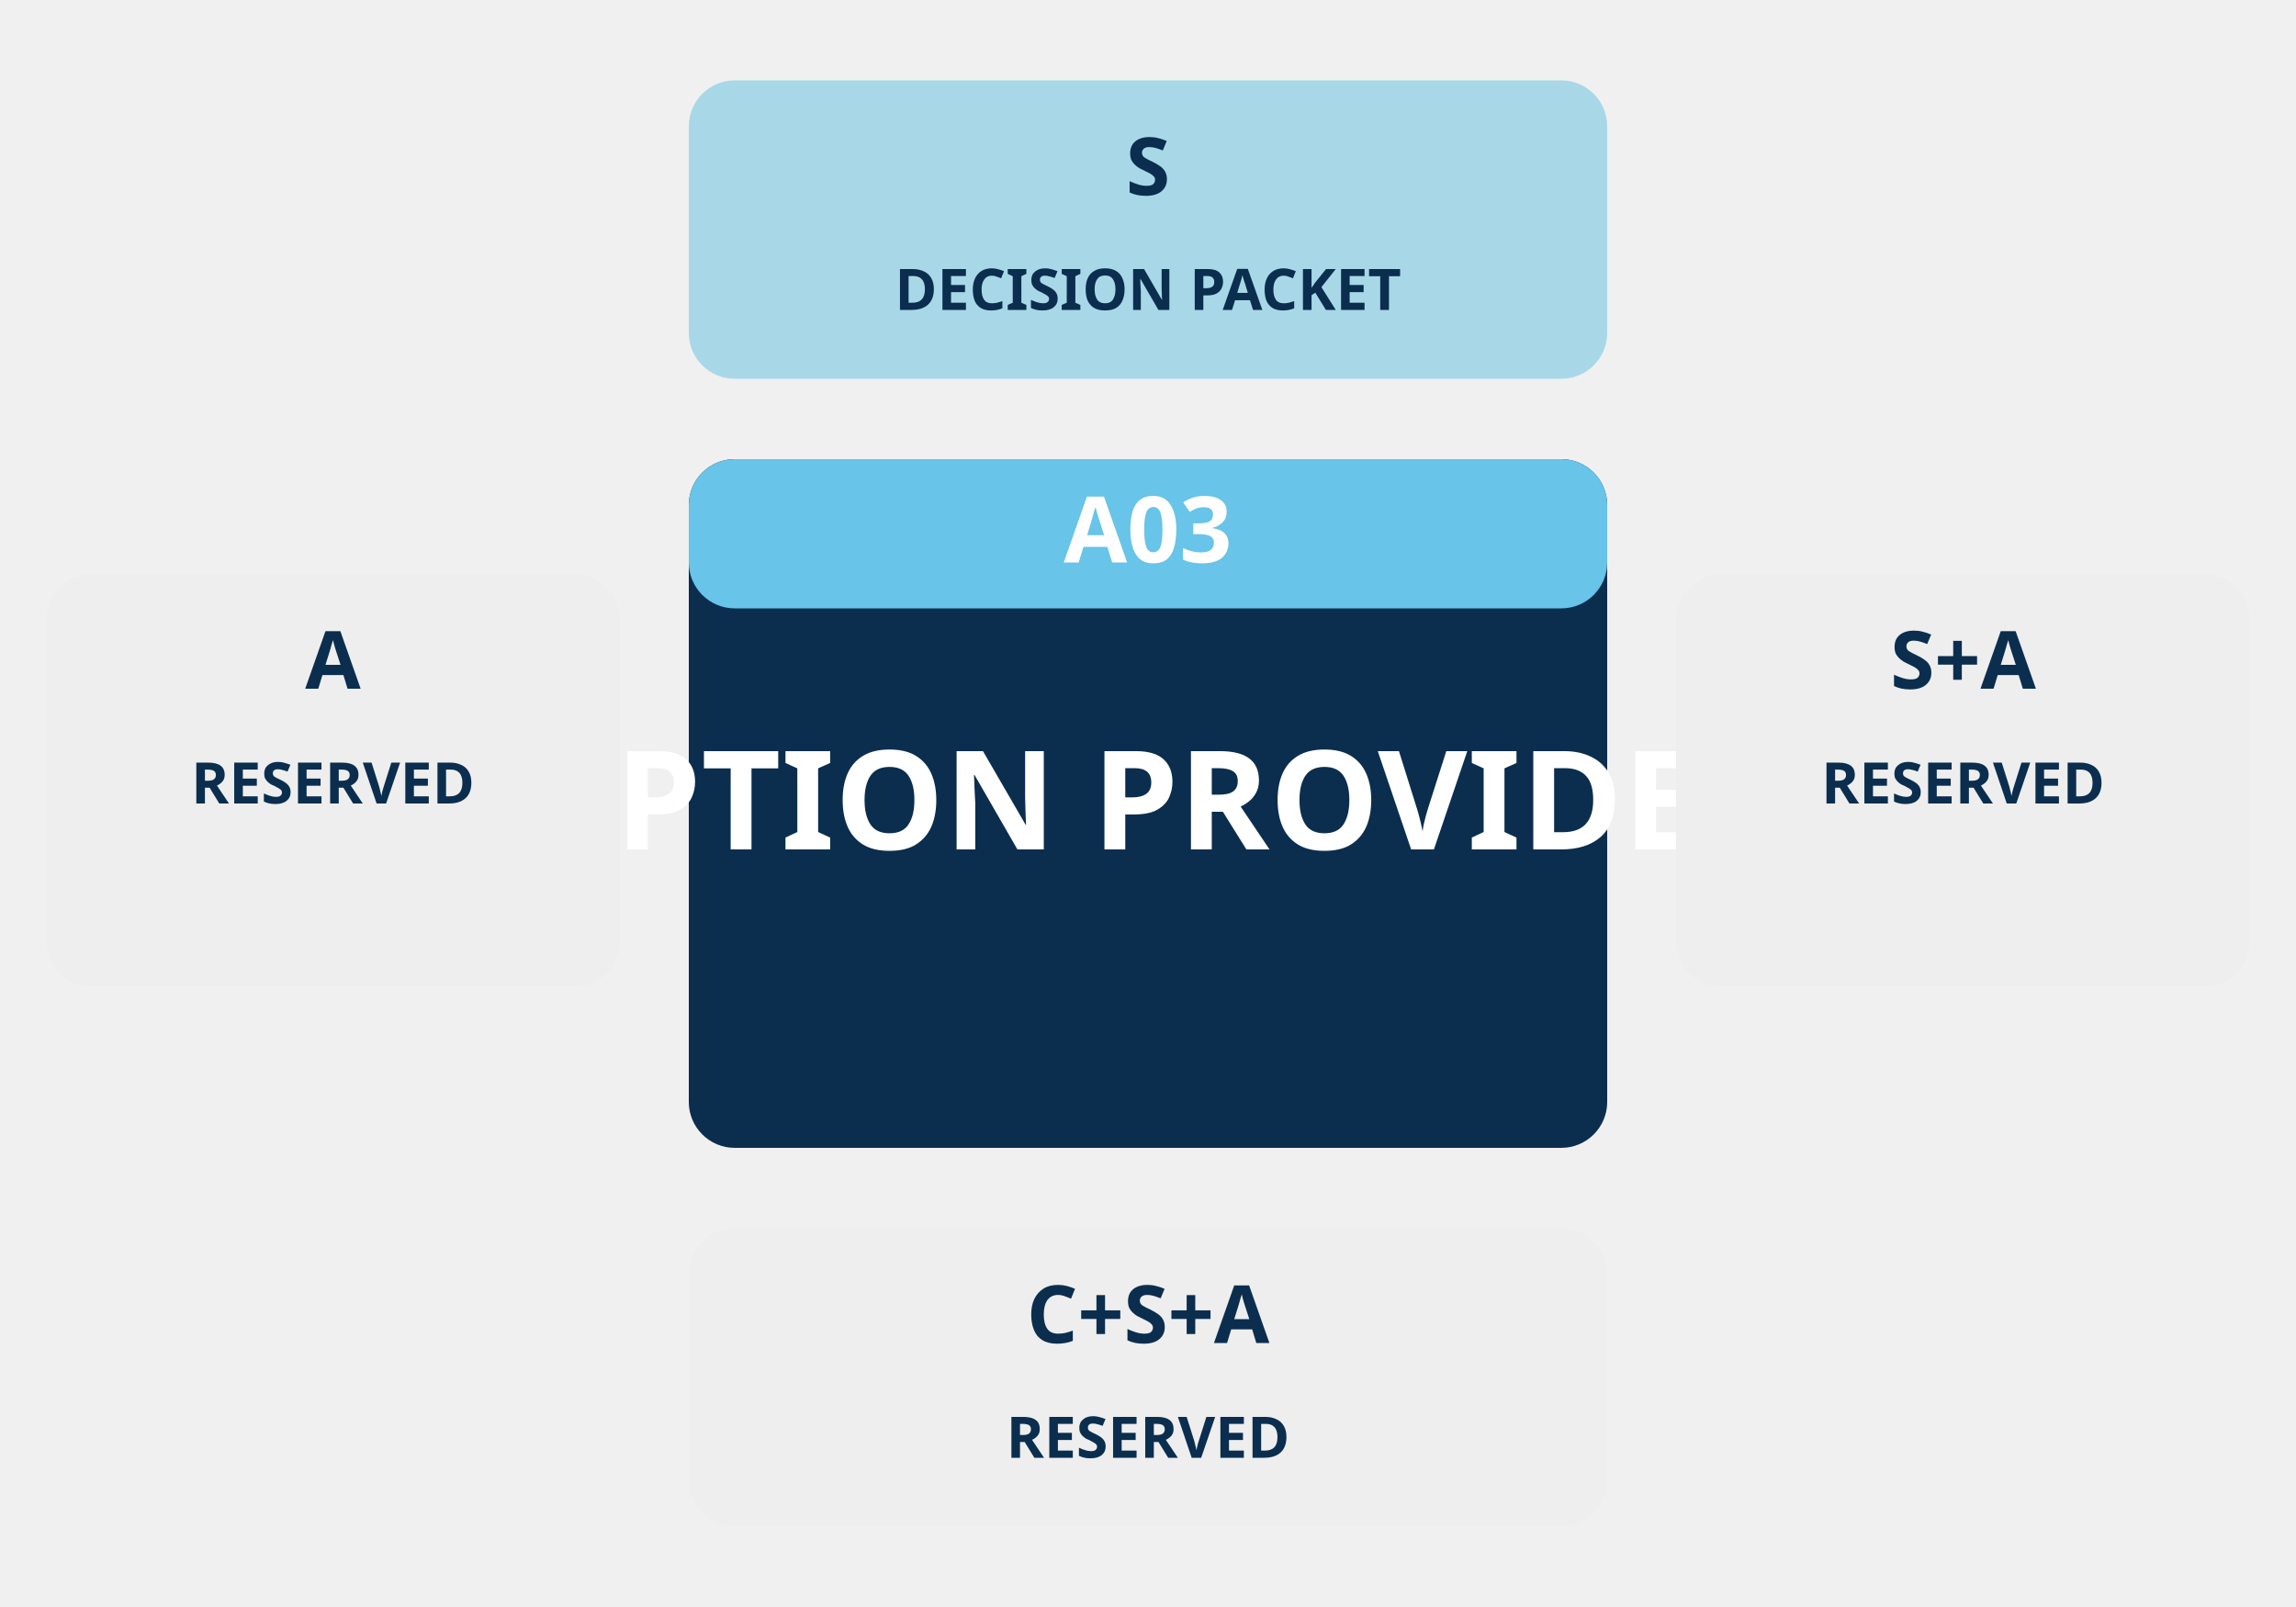
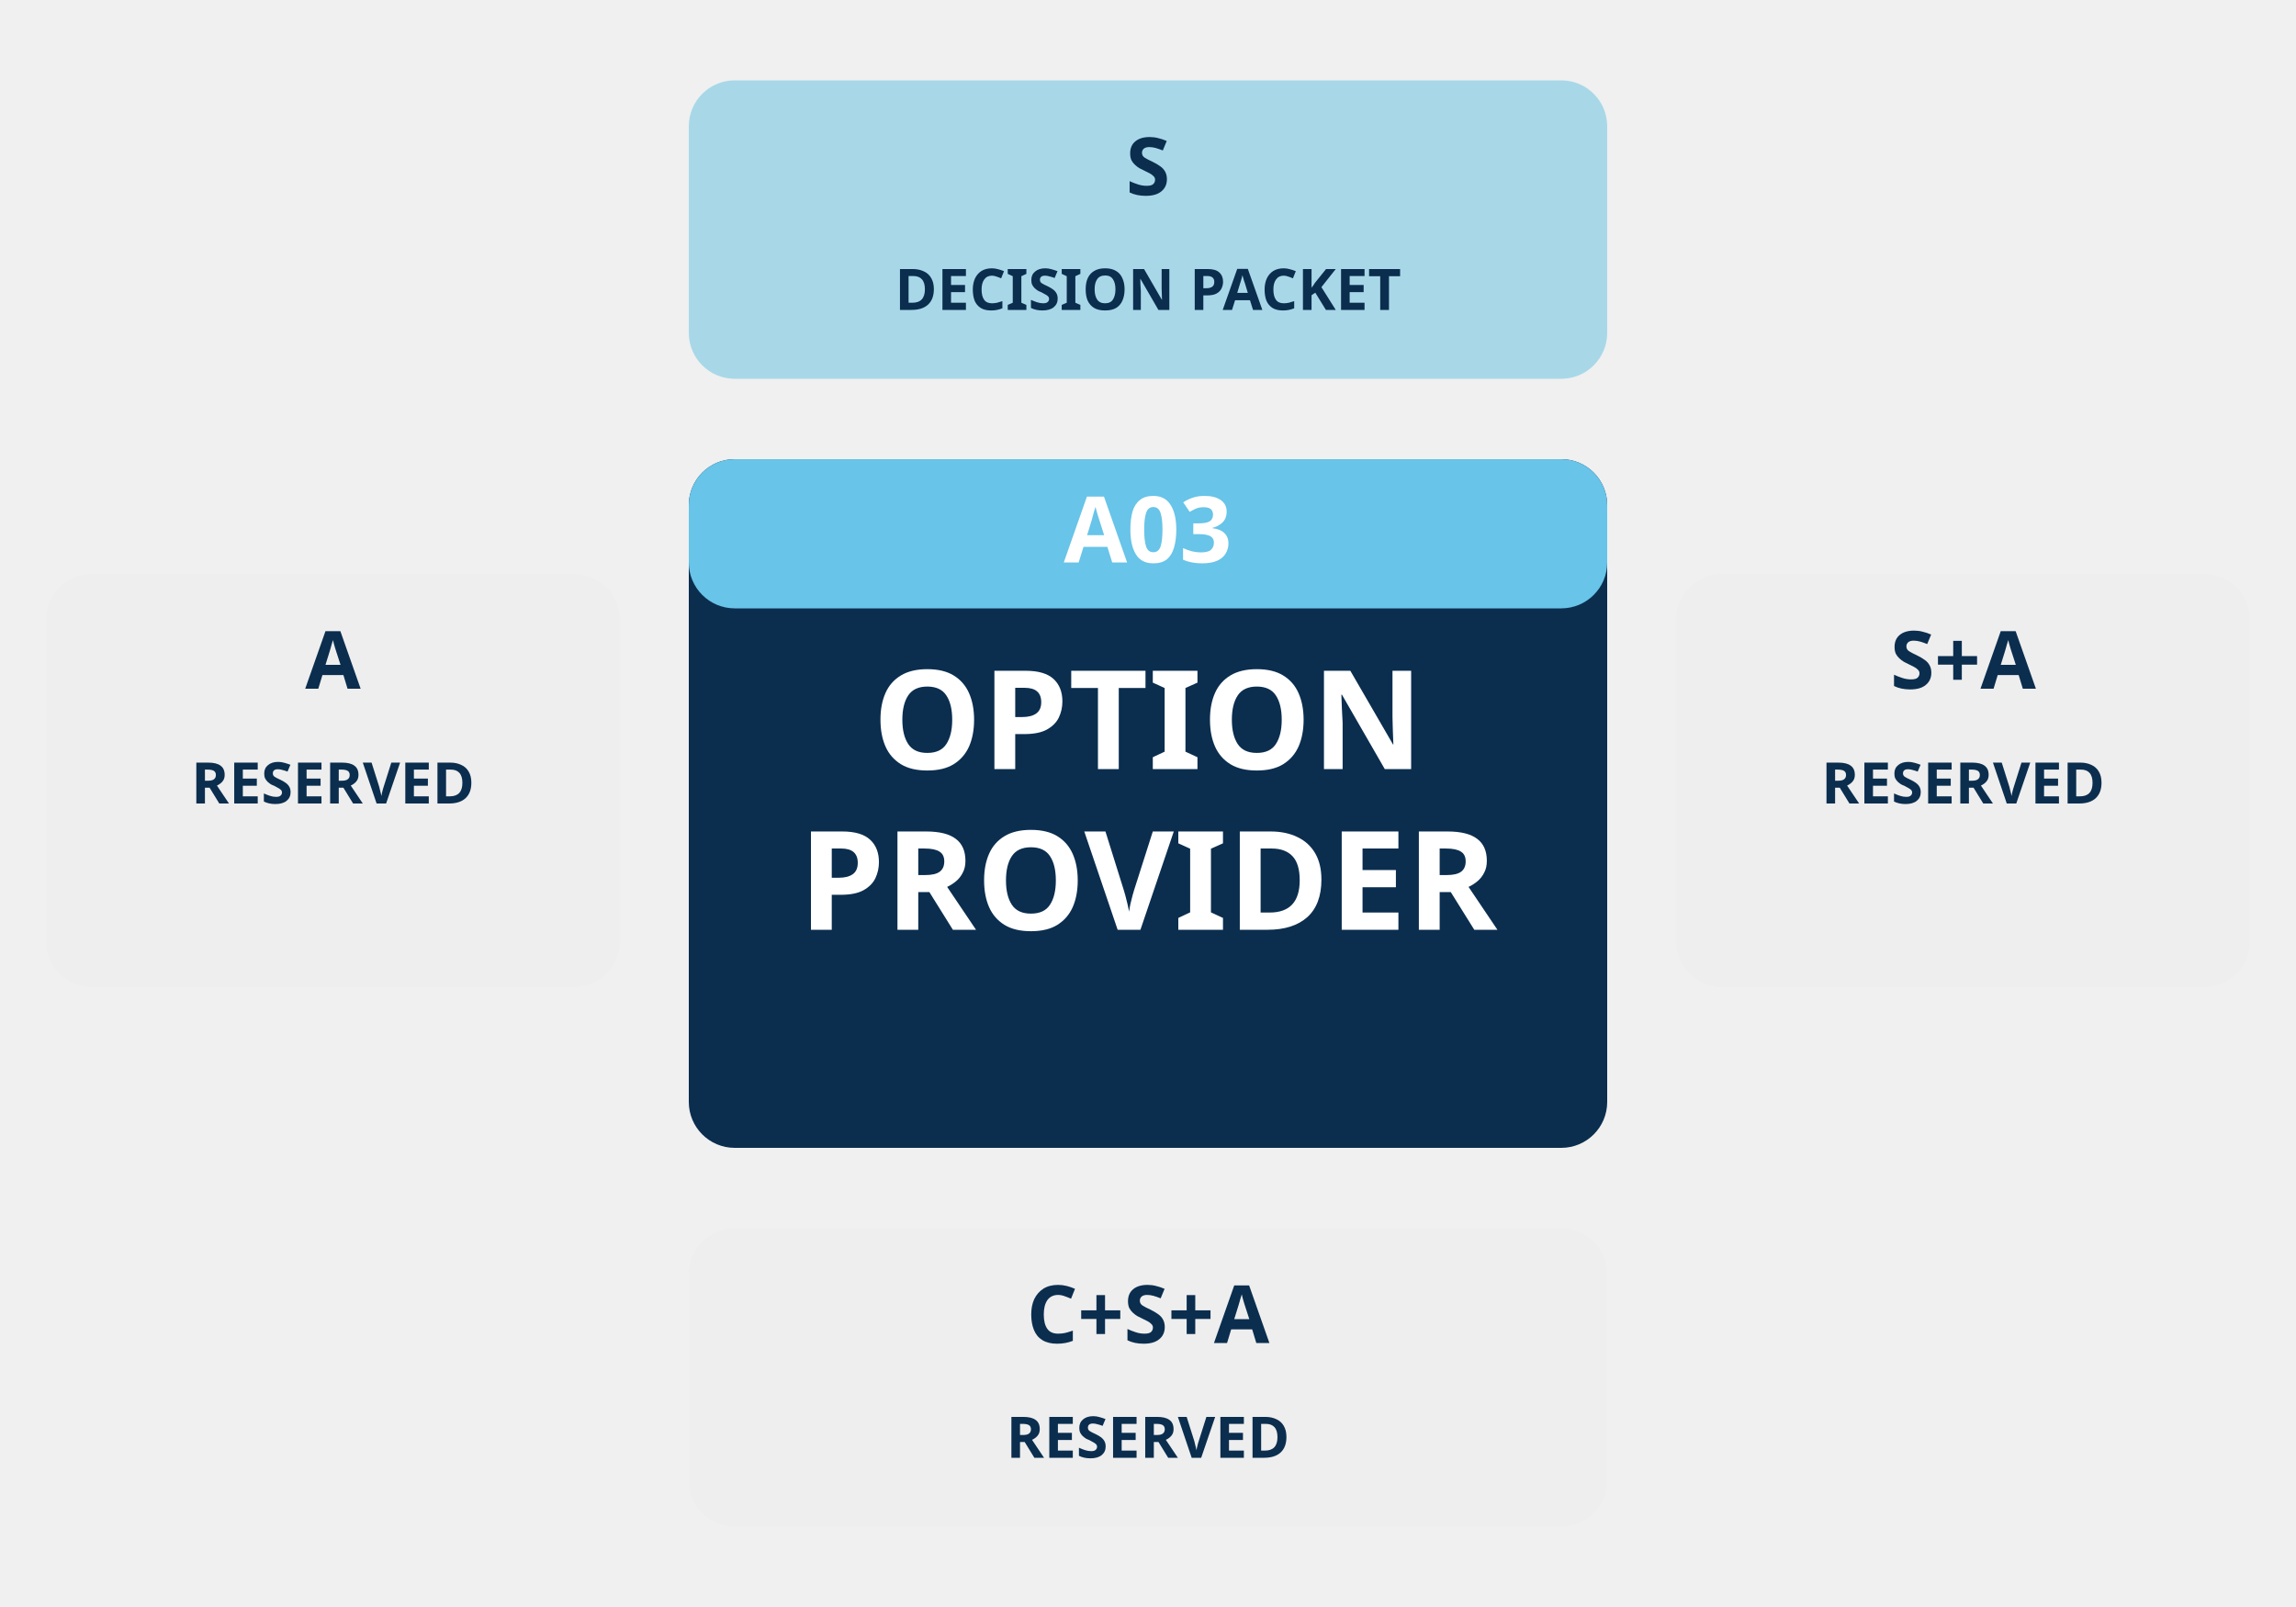
<svg xmlns="http://www.w3.org/2000/svg" width="200" height="140" viewBox="0 0 200 140" role="img" aria-labelledby="title desc">
  <style>.id{font:700 8px sans-serif;fill:#fff}.name{font:700 12px sans-serif;fill:#fff}.mod{font:700 7px sans-serif;fill:#0B2E4F;text-anchor:middle}.action{font:700 5px sans-serif;fill:#0B2E4F;text-anchor:middle}</style>
  <rect x="60" y="40" width="80" height="60" rx="4" fill="#0B2E4F" />
  <rect x="60" y="40" width="80" height="13" rx="4" fill="#68C4E8" />
  <text x="100" y="49" class="id" text-anchor="middle">A03</text>
-   <text x="100" y="74" class="name" text-anchor="middle">OPTION PROVIDER</text>
+   <text x="100" y="67" class="name" text-anchor="middle">OPTION</text>
+   <text x="100" y="81" class="name" text-anchor="middle">PROVIDER</text>
  <rect x="60" y="7" width="80" height="26" rx="4" fill="#A8D8E8" />
  <text x="100.0" y="17" class="mod">S</text>
-   <text x="100.0" y="27" class="action">DECISION PACKET</text>
+   <text x="100.0" y="27" class="action" textLength="75" lengthAdjust="spacingAndGlyphs">DECISION PACKET</text>
  <rect x="4" y="50" width="50" height="36" rx="4" fill="#EEEEEE" />
  <text x="29.0" y="60" class="mod">A</text>
-   <text x="29.0" y="70" class="action">RESERVED</text>
+   <text x="29.0" y="70" class="action" textLength="45" lengthAdjust="spacingAndGlyphs">RESERVED</text>
  <rect x="146" y="50" width="50" height="36" rx="4" fill="#EEEEEE" />
  <text x="171.0" y="60" class="mod">S+A</text>
-   <text x="171.0" y="70" class="action">RESERVED</text>
+   <text x="171.0" y="70" class="action" textLength="45" lengthAdjust="spacingAndGlyphs">RESERVED</text>
  <rect x="60" y="107" width="80" height="26" rx="4" fill="#EEEEEE" />
  <text x="100.0" y="117" class="mod">C+S+A</text>
-   <text x="100.0" y="127" class="action">RESERVED</text>
+   <text x="100.0" y="127" class="action" textLength="75" lengthAdjust="spacingAndGlyphs">RESERVED</text>
</svg>
